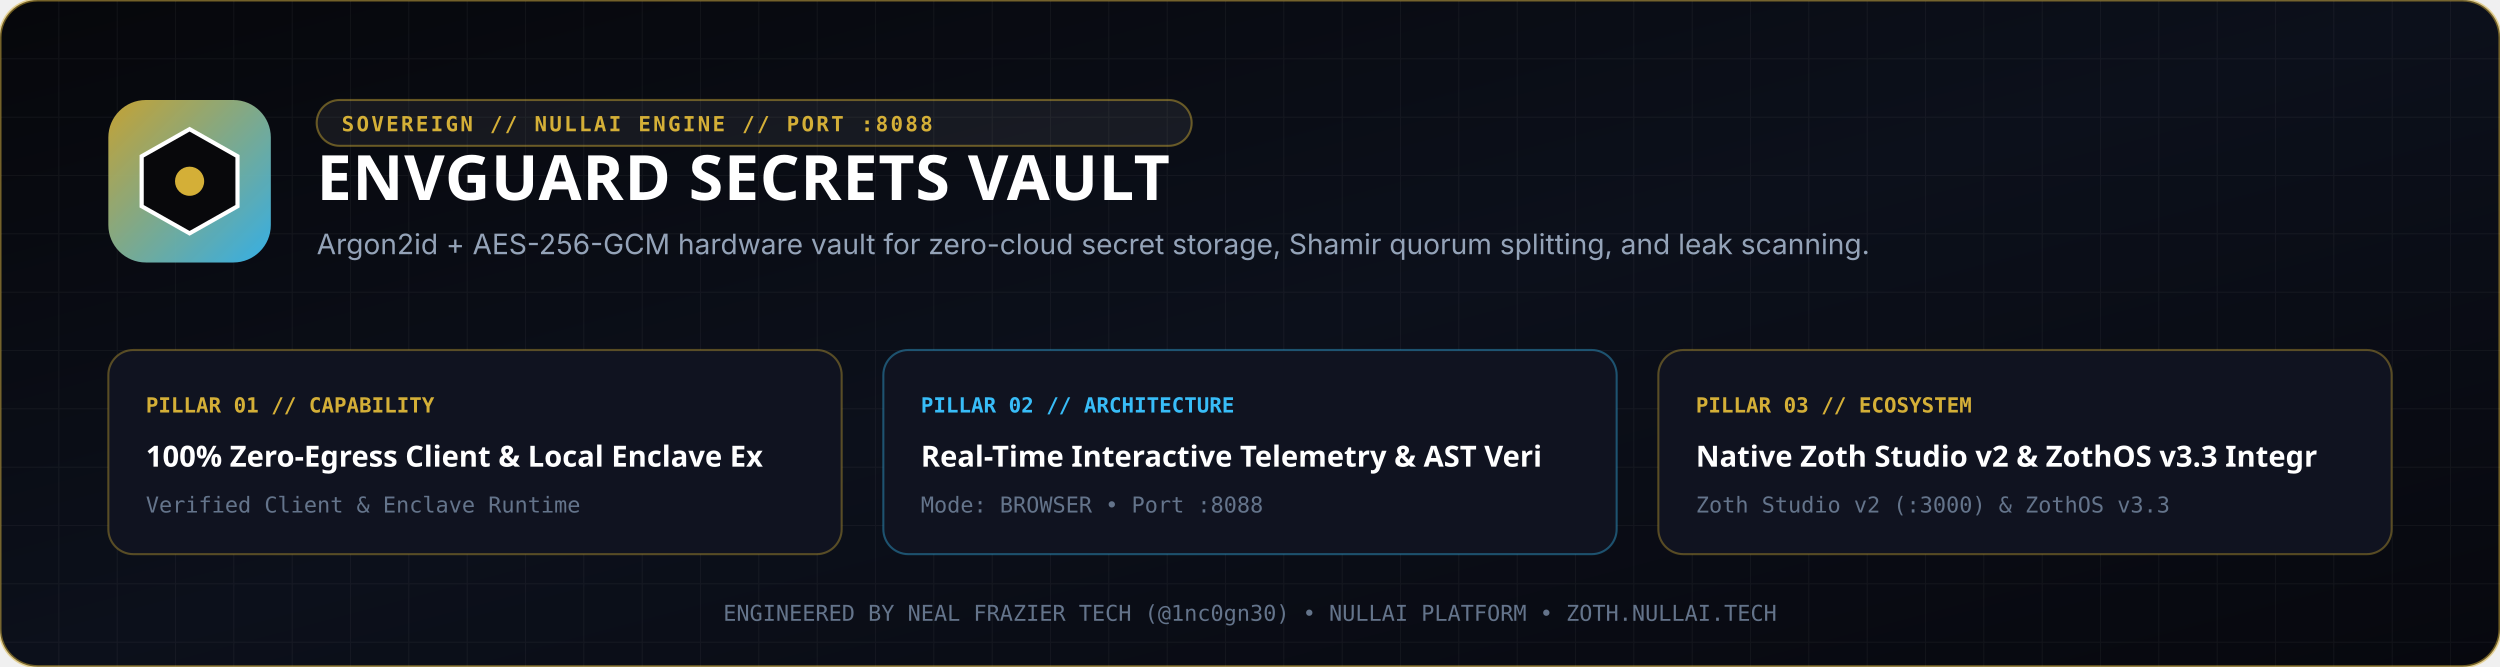
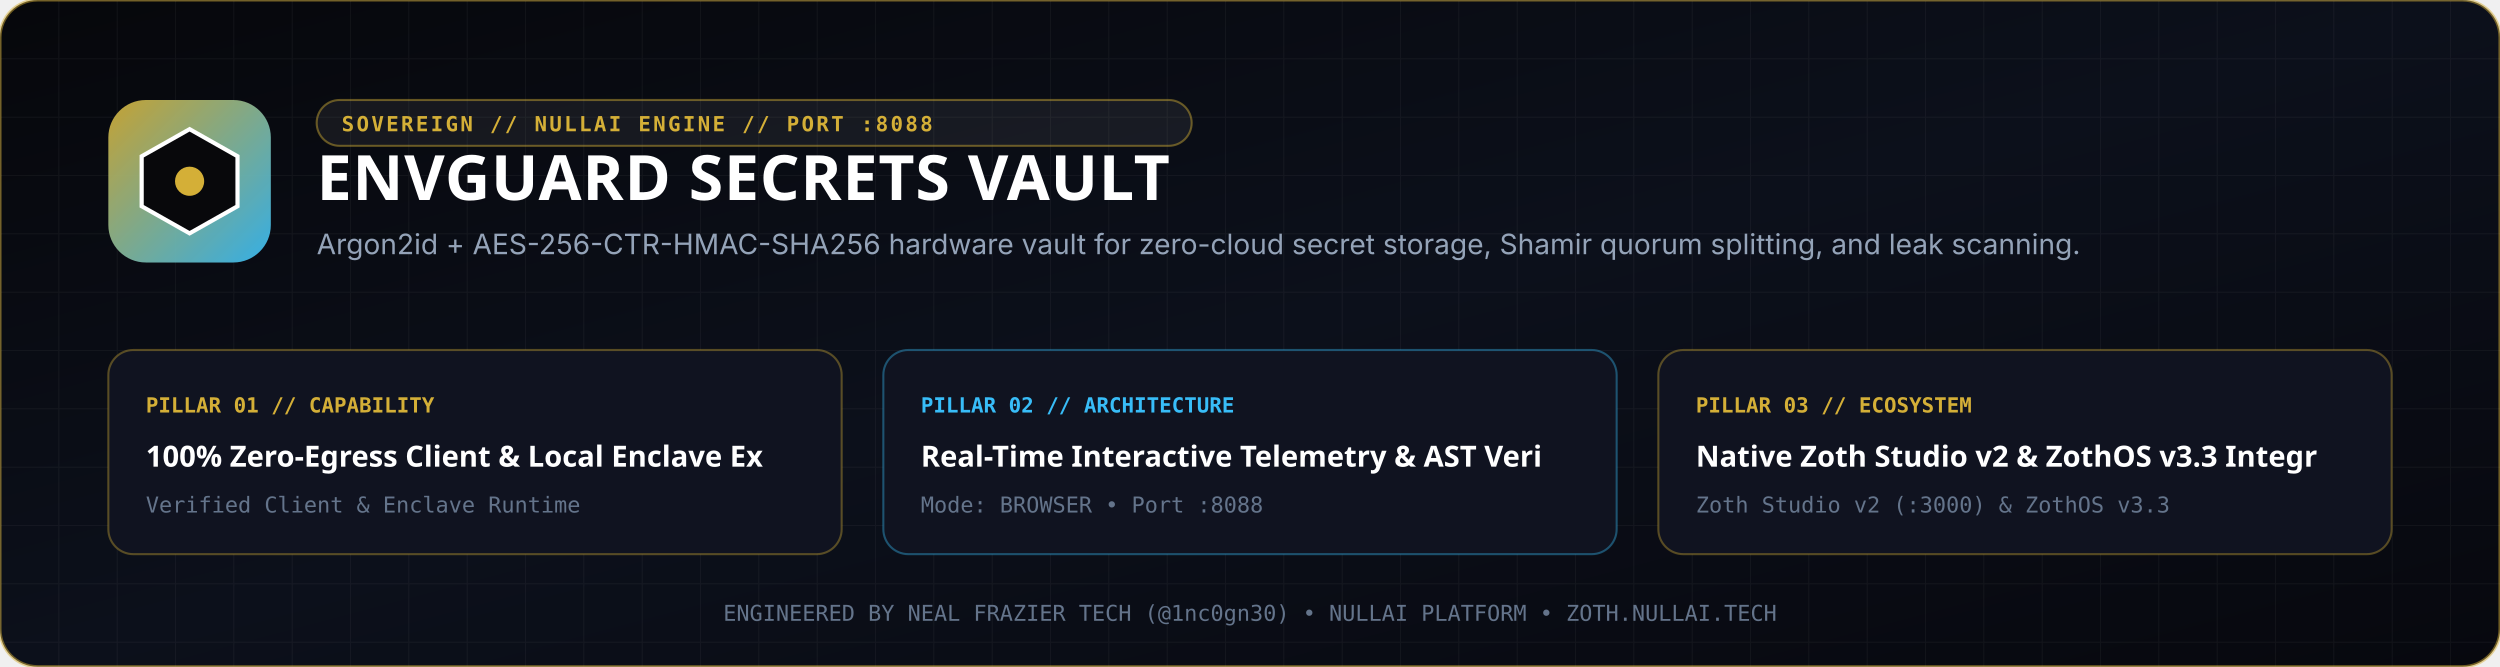
<svg xmlns="http://www.w3.org/2000/svg" viewBox="0 0 1200 320" width="100%" height="100%">
  <defs>
    <linearGradient id="bg" x1="0%" y1="0%" x2="100%" y2="100%">
      <stop offset="0%" stop-color="#06070B" />
      <stop offset="50%" stop-color="#0C101B" />
      <stop offset="100%" stop-color="#07080E" />
    </linearGradient>
    <linearGradient id="accent" x1="0%" y1="0%" x2="100%" y2="100%">
      <stop offset="0%" stop-color="#D4AF37" />
      <stop offset="100%" stop-color="#38BDF8" />
    </linearGradient>
    <pattern id="grid" width="28" height="28" patternUnits="userSpaceOnUse">
      <path d="M 28 0 L 0 0 0 28" fill="none" stroke="rgba(255,255,255,0.04)" stroke-width="1" />
    </pattern>
  </defs>
  <rect width="1200" height="320" rx="18" fill="url(#bg)" stroke="#D4AF37" stroke-opacity="0.5" stroke-width="1.5" />
  <rect width="1200" height="320" rx="18" fill="url(#grid)" />
  <g transform="translate(52, 48)">
    <rect width="78" height="78" rx="18" fill="url(#accent)" opacity="0.92" />
    <polygon points="39,14 62,27 62,51 39,64 16,51 16,27" fill="#08080B" stroke="#FFFFFF" stroke-width="2" />
    <circle cx="39" cy="39" r="7" fill="#D4AF37" />
  </g>
  <g transform="translate(152, 62)">
    <rect x="0" y="-14" width="420" height="22" rx="11" fill="rgba(255,255,255,0.06)" stroke="#D4AF37" stroke-opacity="0.45" />
    <text x="12" y="1" fill="#D4AF37" font-family="JetBrains Mono, monospace" font-size="10" font-weight="700" letter-spacing="1.1">SOVEREIGN // NULLAI ENGINE // PORT :8088</text>
    <text x="0" y="34" fill="#FFFFFF" font-family="Syne, Space Grotesk, sans-serif" font-size="30" font-weight="800" letter-spacing="0.4">ENVGUARD SECRETS VAULT</text>
-     <text x="0" y="60" fill="#94A3B8" font-family="Inter, sans-serif" font-size="13.5">Argon2id + AES-256-GCM hardware vault for zero-cloud secret storage, Shamir quorum splitting, and leak scanning.</text>
+     <text x="0" y="60" fill="#94A3B8" font-family="Inter, sans-serif" font-size="13.5">Argon2id + AES-256-CTR-HMAC-SHA256 hardware vault for zero-cloud secret storage, Shamir quorum splitting, and leak scanning.</text>
  </g>
  <g transform="translate(52, 168)">
    <rect x="0" y="0" width="352" height="98" rx="12" fill="#101320" stroke="#D4AF37" stroke-opacity="0.38" />
    <text x="18" y="30" fill="#D4AF37" font-family="JetBrains Mono, monospace" font-size="10" font-weight="700">PILLAR 01 // CAPABILITY</text>
    <text x="18" y="56" fill="#FFFFFF" font-family="Space Grotesk, sans-serif" font-size="14" font-weight="700">100% Zero-Egress Client &amp; Local Enclave Ex</text>
    <text x="18" y="78" fill="#64748B" font-family="JetBrains Mono, monospace" font-size="10.5">Verified Client &amp; Enclave Runtime</text>
    <rect x="372" y="0" width="352" height="98" rx="12" fill="#101320" stroke="#38BDF8" stroke-opacity="0.38" />
    <text x="390" y="30" fill="#38BDF8" font-family="JetBrains Mono, monospace" font-size="10" font-weight="700">PILLAR 02 // ARCHITECTURE</text>
    <text x="390" y="56" fill="#FFFFFF" font-family="Space Grotesk, sans-serif" font-size="14" font-weight="700">Real-Time Interactive Telemetry &amp; AST Veri</text>
    <text x="390" y="78" fill="#64748B" font-family="JetBrains Mono, monospace" font-size="10.5">Mode: BROWSER • Port :8088</text>
    <rect x="744" y="0" width="352" height="98" rx="12" fill="#101320" stroke="#D4AF37" stroke-opacity="0.38" />
    <text x="762" y="30" fill="#D4AF37" font-family="JetBrains Mono, monospace" font-size="10" font-weight="700">PILLAR 03 // ECOSYSTEM</text>
    <text x="762" y="56" fill="#FFFFFF" font-family="Space Grotesk, sans-serif" font-size="14" font-weight="700">Native Zoth Studio v2 &amp; ZothOS v3.3 Integr</text>
    <text x="762" y="78" fill="#64748B" font-family="JetBrains Mono, monospace" font-size="10.5">Zoth Studio v2 (:3000) &amp; ZothOS v3.3</text>
  </g>
  <text x="600" y="298" text-anchor="middle" fill="#64748B" font-family="JetBrains Mono, monospace" font-size="10.5">
    ENGINEERED BY NEAL FRAZIER TECH (@1nc0gn30)  •  NULLAI PLATFORM  •  ZOTH.NULLAI.TECH
  </text>
</svg>
